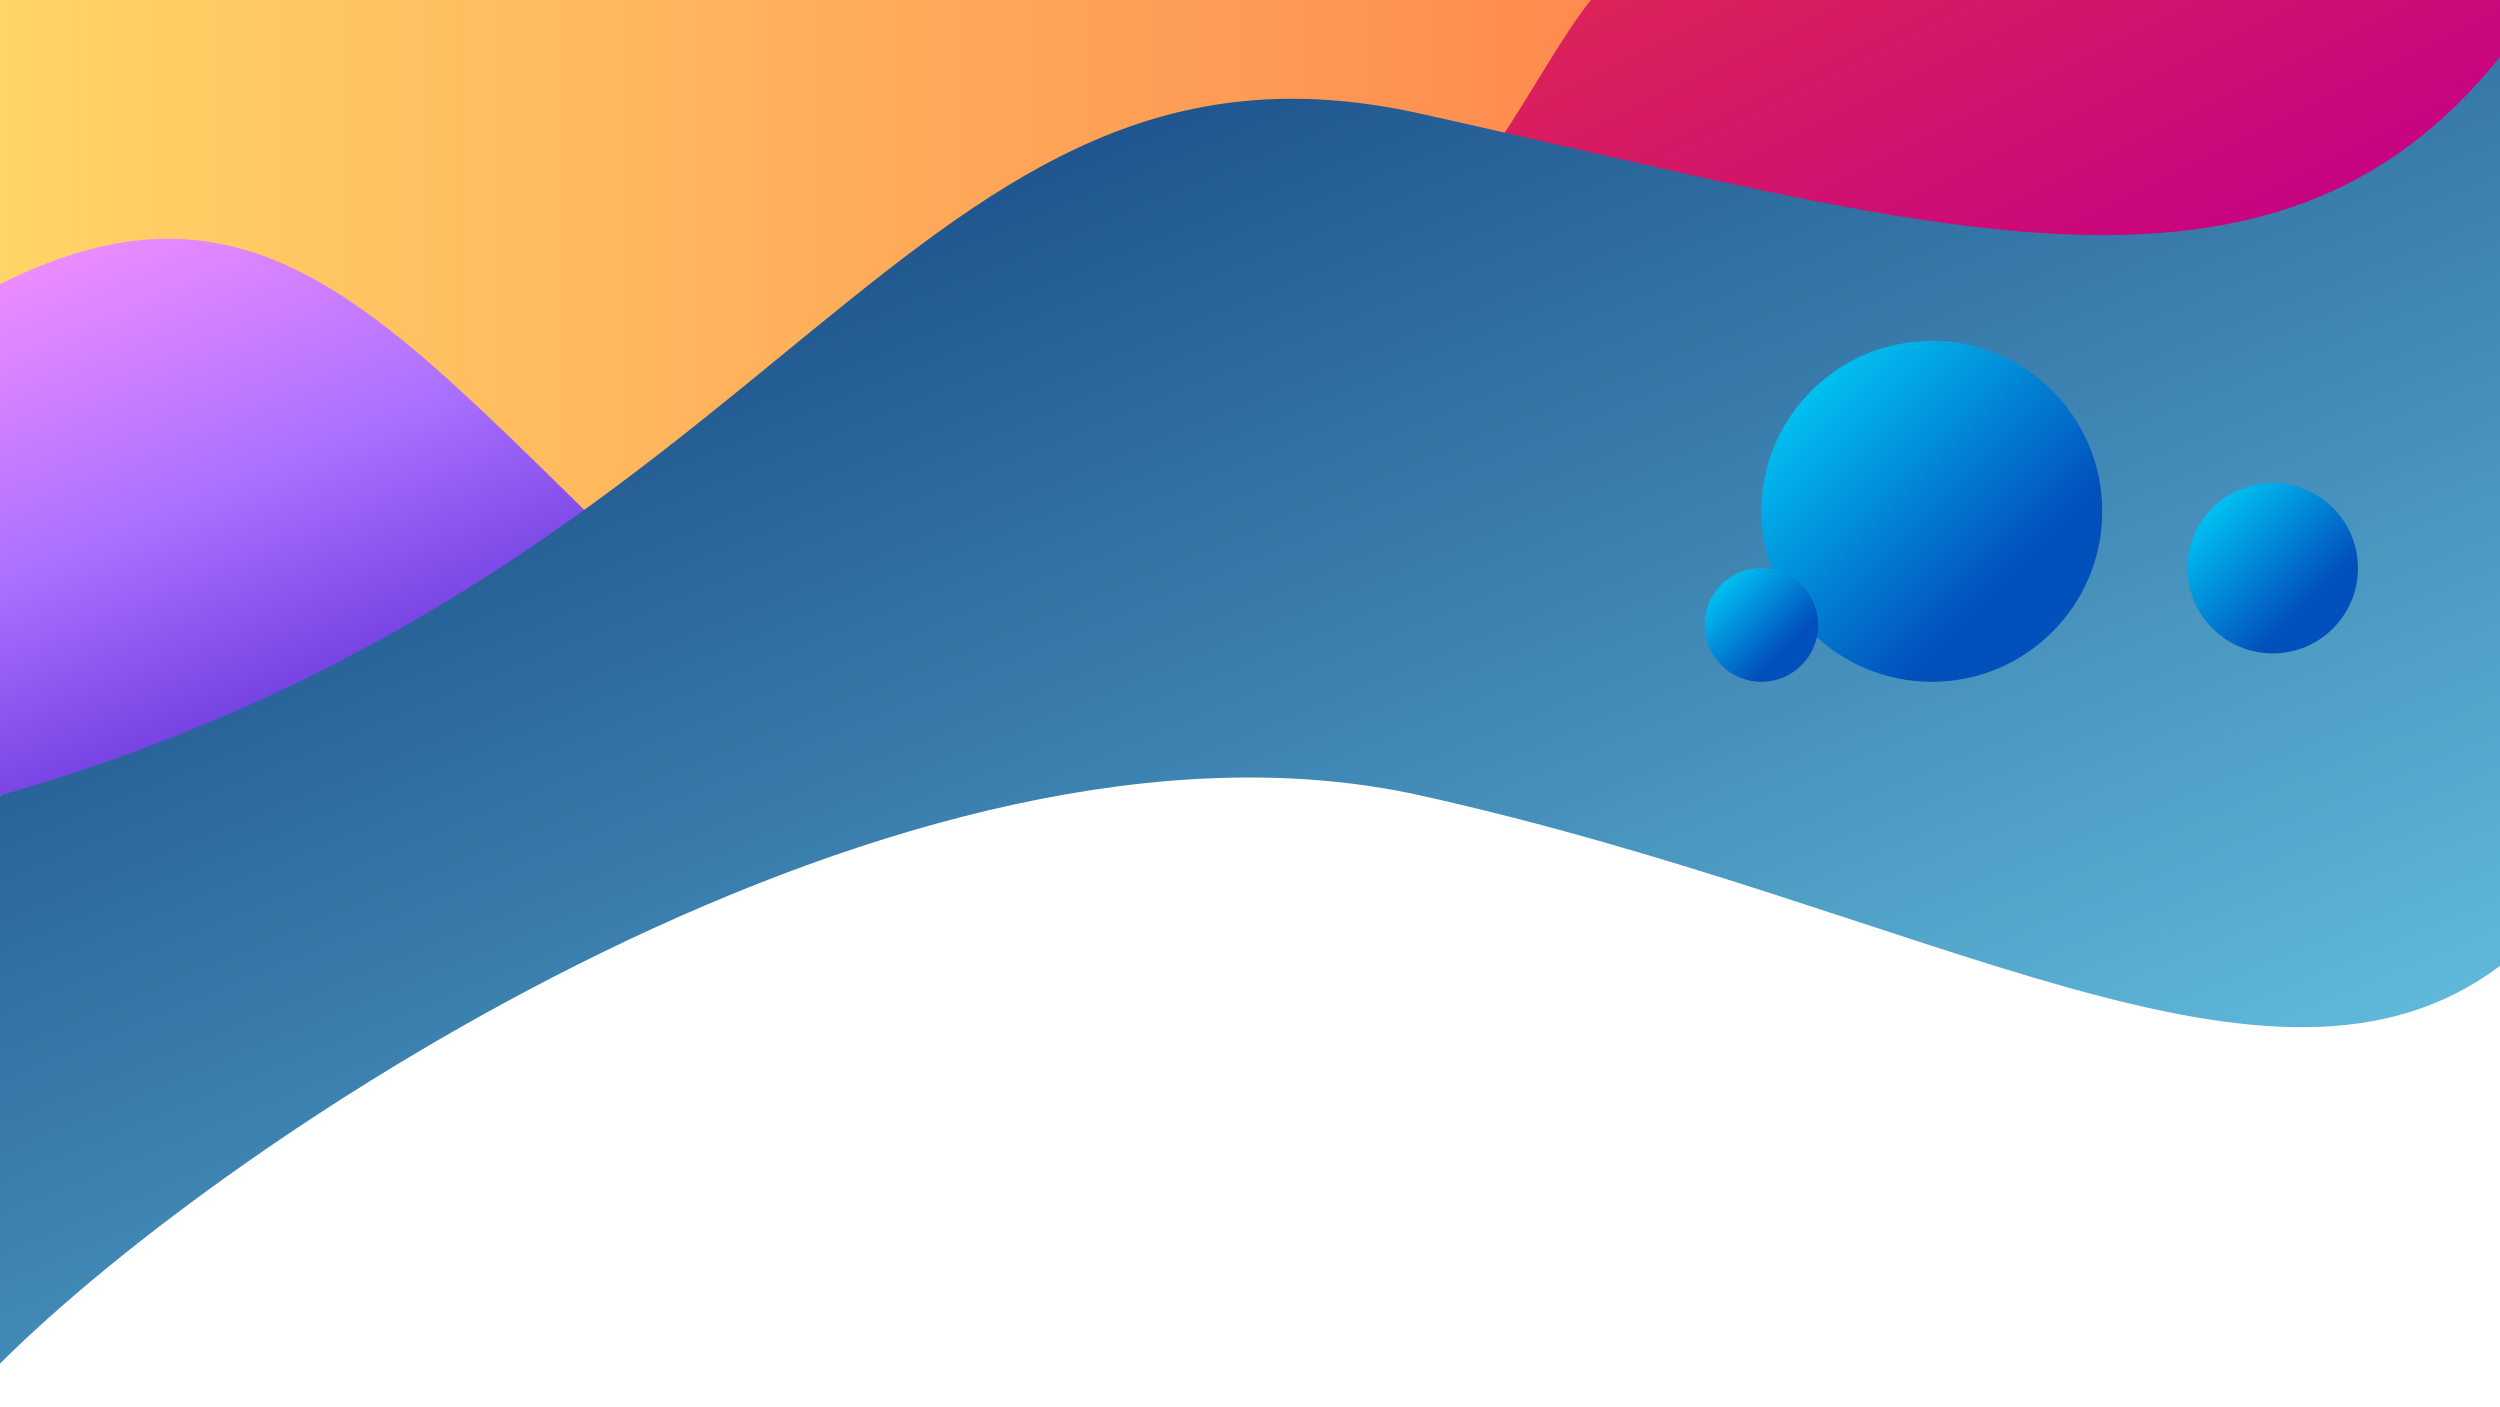
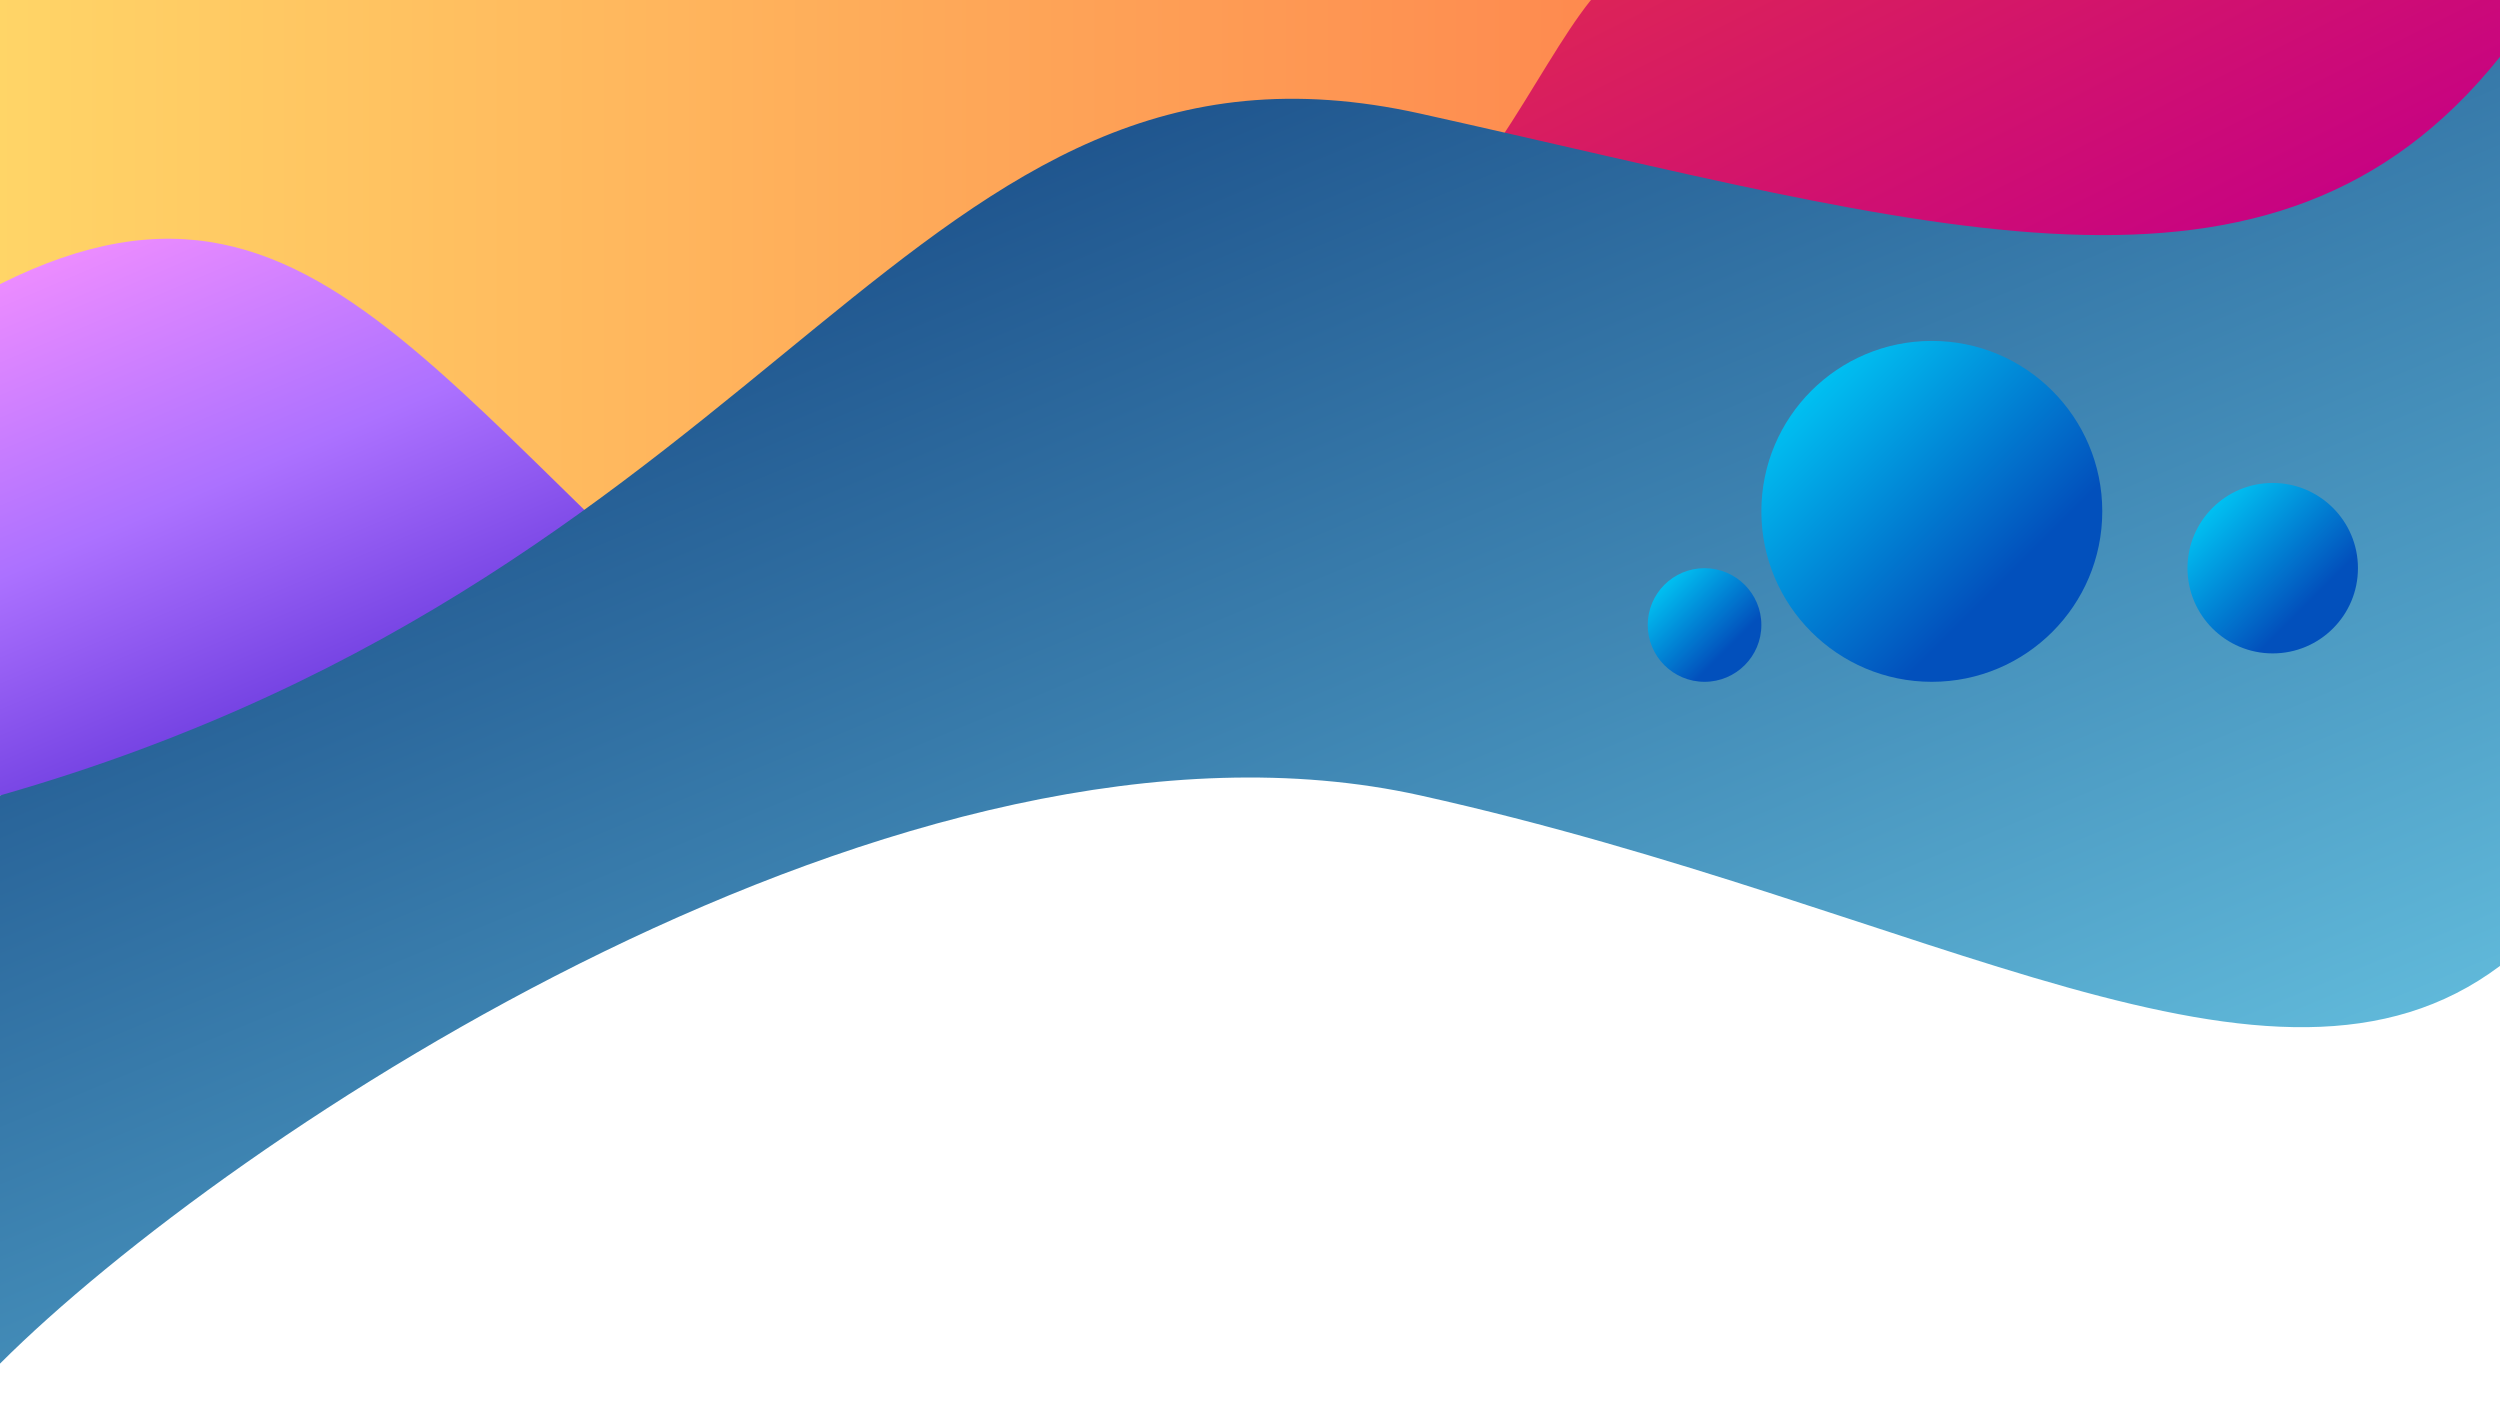
<svg xmlns="http://www.w3.org/2000/svg" viewBox="0 0 4400 2475" width="100%" height="100%">
  <defs>
    <linearGradient id="g1" x1="0%" x2="100%" y1="0%" y2="0%">
      <stop offset="0%" stop-color="#FFD567" />
      <stop offset="100%" stop-color="#FE8A4F" />
    </linearGradient>
    <linearGradient id="g2" x1="0%" x2="100%" y1="0%" y2="0%" gradientTransform="rotate(55)">
      <stop offset="0%" stop-color="#F690FF" />
      <stop offset="50%" stop-color="#AC71FF" />
      <stop offset="85%" stop-color="#7543E3" />
    </linearGradient>
    <linearGradient id="g3" x1="0%" x2="100%" y1="0%" y2="50%">
      <stop offset="0%" stop-color="#E02950" />
      <stop offset="100%" stop-color="#C60184" />
    </linearGradient>
    <linearGradient id="g4" x1="0%" x2="100%" y1="0%" y2="125%">
      <stop offset="0%" stop-color="#073072" />
      <stop offset="100%" stop-color="#80EAFF" />
    </linearGradient>
    <linearGradient id="g5" gradientTransform="rotate(45)">
      <stop offset="0%" stop-color="#00DDFF" />
      <stop offset="100%" stop-color="#0250BC" />
    </linearGradient>
  </defs>
  <path d="M 0 0              L 2800 0              L 2800 1100              L 0 1100              Z" fill="url(#g1)" />
  <path d="M 0 500              C 600 200 800 800 1600 1400              L 0 1400              Z" fill="url(#g2)" />
  <path d="M 2400 500              C 2600 375 2700 125 2800 0              L 4400 0              L 4400 500              Z" fill="url(#g3)" />
  <path d="M 0 1400              C 1400 1000 1600 0 2500 200              C 3400 400 4000 600 4400 100              L 4400 1700              C 4000 2000 3400 1600 2500 1400              C 1600 1200 400 2000 0 2400              Z" fill="url(#g4)" />
  <circle r="300" cx="3400" cy="900" fill="url(#g5)" />
  <circle r="150" cx="4000" cy="1000" fill="url(#g5)" />
-   <circle r="100" cx="3100" cy="1100" fill="url(#g5)" />
+   <circle r="100" cx="3000" cy="1100" fill="url(#g5)" />
</svg>
